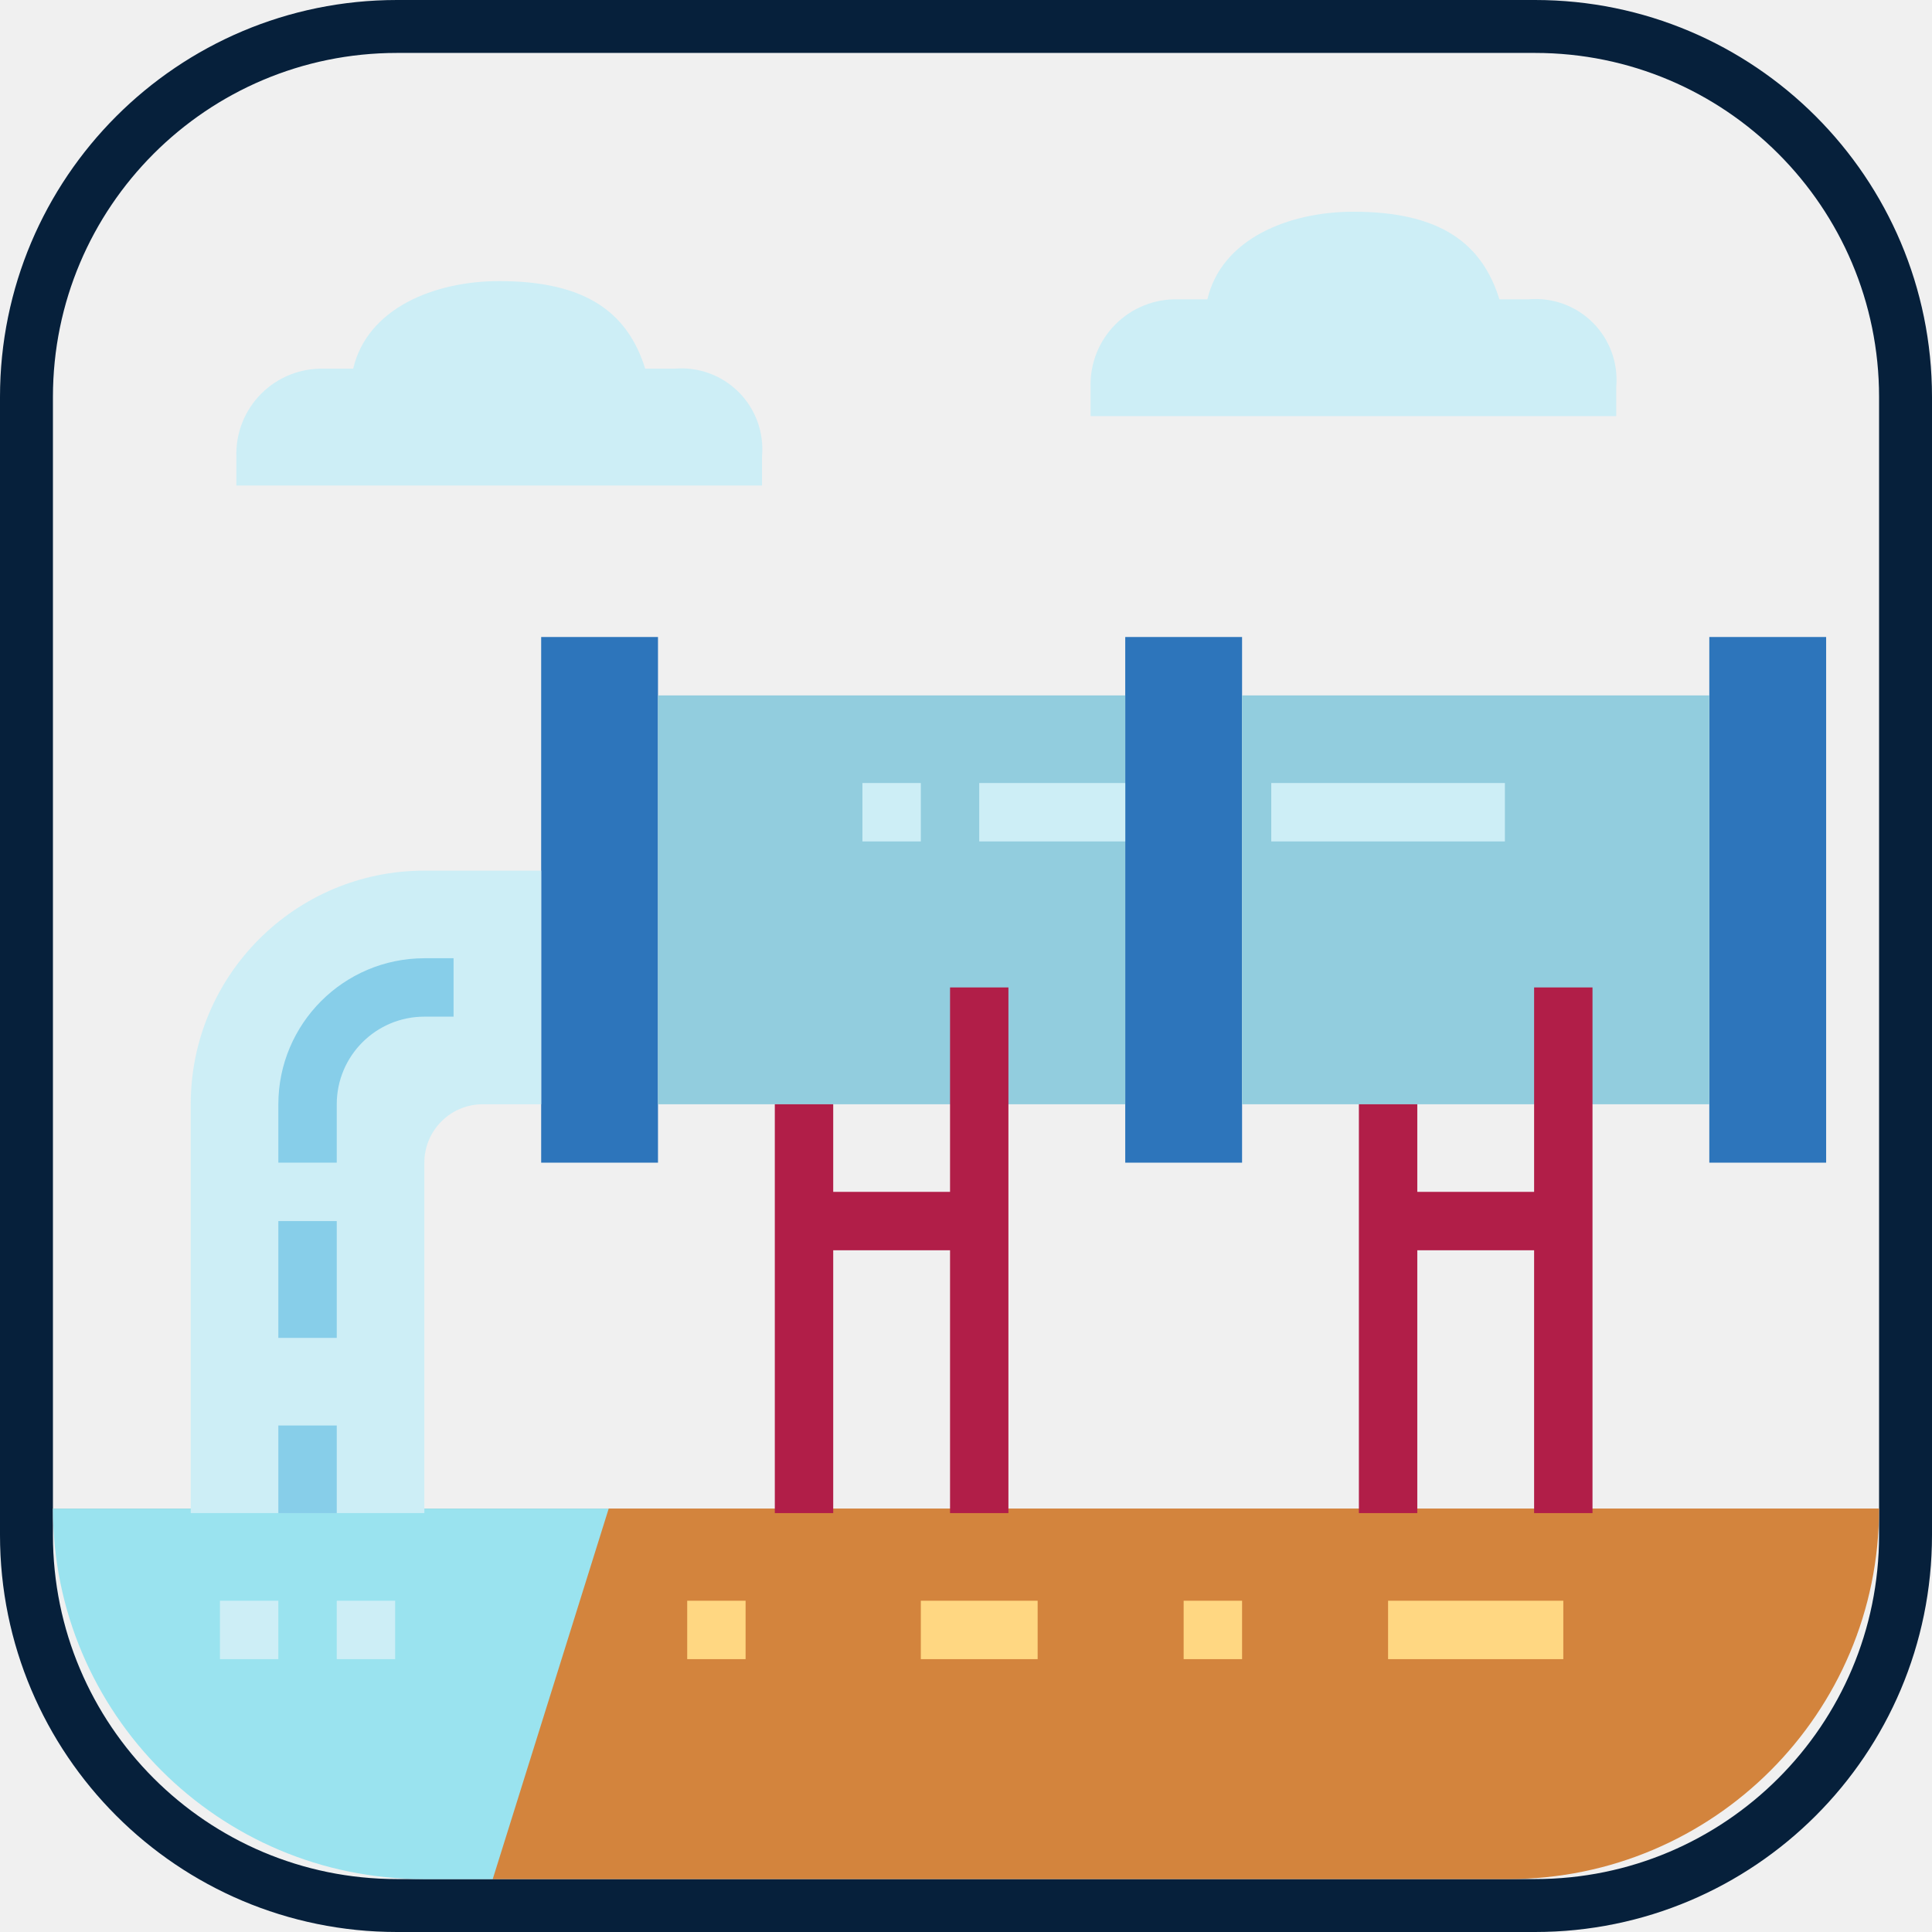
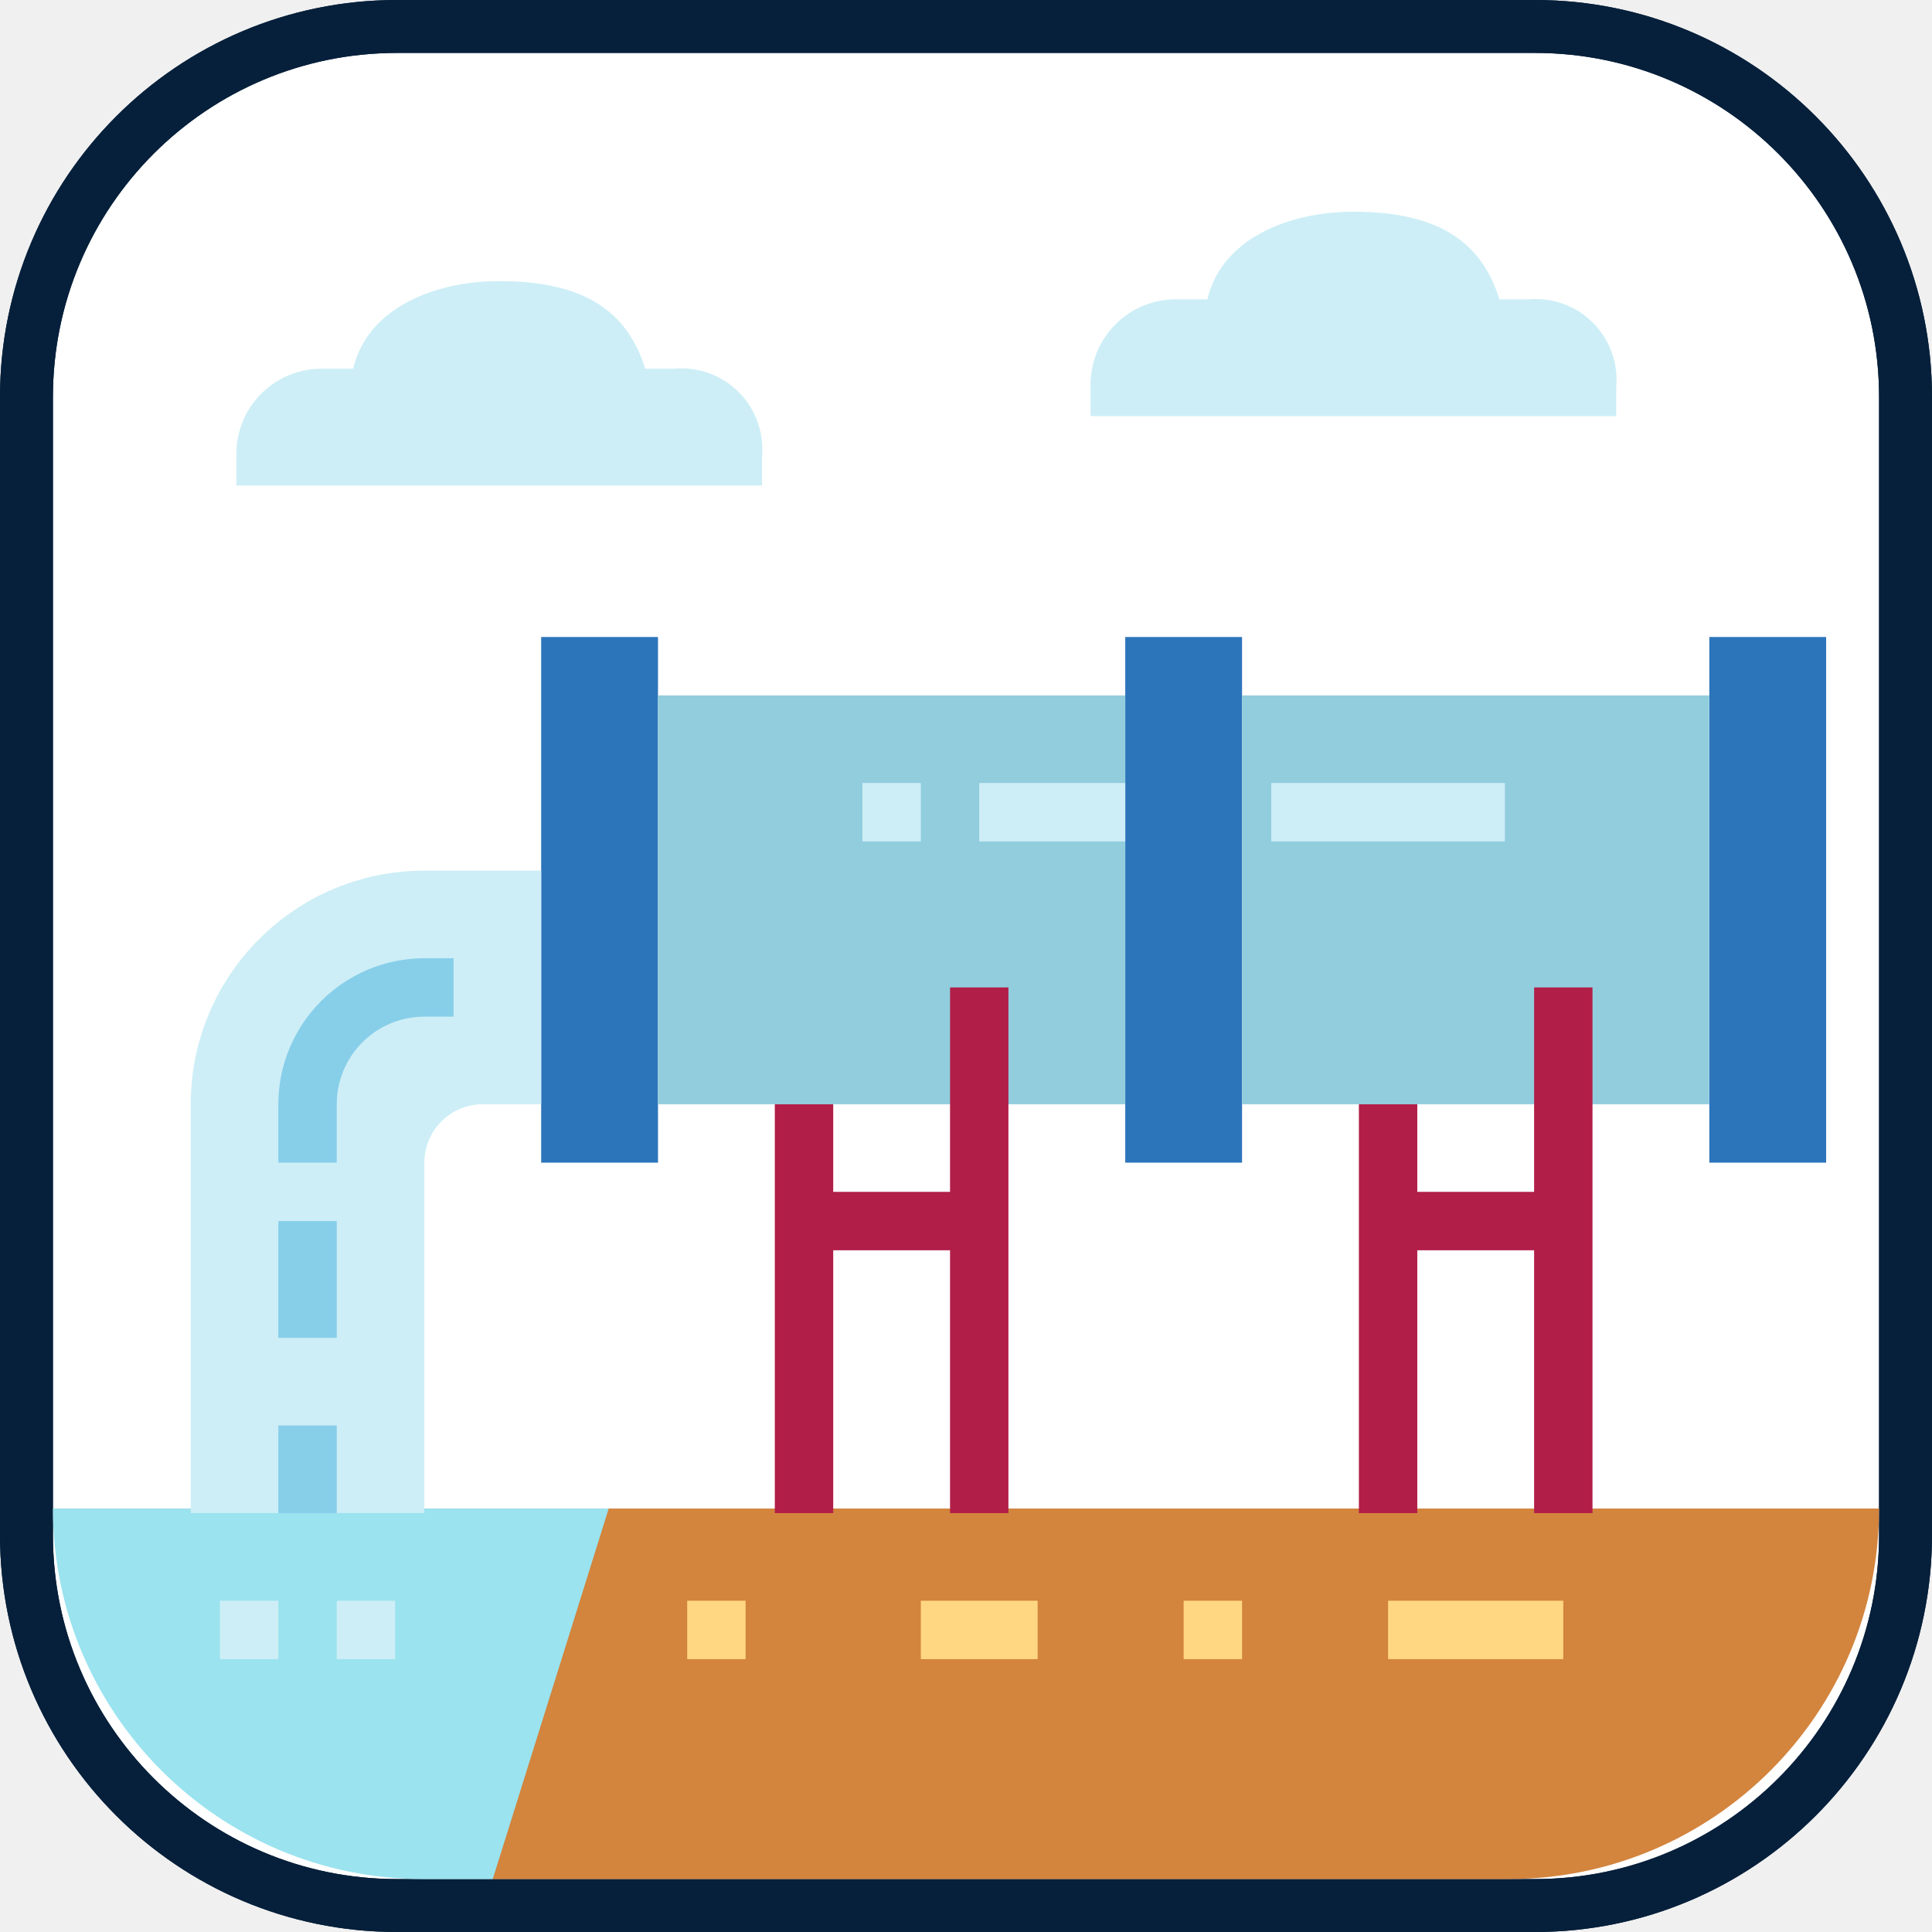
<svg xmlns="http://www.w3.org/2000/svg" xmlns:xlink="http://www.w3.org/1999/xlink" width="73px" height="73px" viewBox="0 0 73 73" version="1.1">
  <defs>
-     <rect id="path-1" x="0" y="0" width="69" height="69" rx="14" />
+     <rect id="path-1" x="5" y="0" width="69" height="69" rx="14" />
  </defs>
  <g id="databases-and-servers/servers/tcp" stroke="none" stroke-width="1" fill="none" fill-rule="evenodd">
-     <g id="container" transform="translate(2, 2)">
+     <g id="container" transform="translate(-3, 2)">
+       <rect id="mask" stroke="#06203B" stroke-width="2" fill="#FFFFFF" fill-rule="nonzero" x="4" y="-1" width="71" height="71" rx="14" />
      <mask id="mask-2" fill="white">
        <use xlink:href="#path-1" />
      </mask>
-       <rect stroke="#06203B" stroke-width="2" x="-1" y="-1" width="71" height="71" rx="14" />
+       <rect stroke="#06203B" stroke-width="2" x="4" y="-1" width="71" height="71" rx="14" />
      <g id="pipeline" mask="url(#mask-2)">
-         <g transform="translate(-5, 6)">
+         <g transform="translate(0, 6)">
          <polygon id="Shape" fill="#2D75BB" fill-rule="nonzero" points="23.448 16.069 27.862 16.069 27.862 35.931 23.448 35.931" />
          <polygon id="Shape" fill="#2D75BB" fill-rule="nonzero" points="45.517 16.069 49.931 16.069 49.931 35.931 45.517 35.931" />
          <polygon id="Shape" fill="#92CDDE" fill-rule="nonzero" points="27.862 18.276 45.517 18.276 45.517 33.724 27.862 33.724" />
          <polygon id="Shape" fill="#2D75BB" fill-rule="nonzero" points="67.586 16.069 72 16.069 72 35.931 67.586 35.931" />
          <polygon id="Shape" fill="#92CDDE" fill-rule="nonzero" points="49.931 18.276 67.586 18.276 67.586 33.724 49.931 33.724" />
          <rect id="Rectangle" fill="#D3843D" fill-rule="nonzero" x="0" y="49" width="76" height="19" />
          <polygon id="Rectangle-2" fill="#9AE3EF" fill-rule="nonzero" points="0 49 26 49 20.053 68 0 68" />
          <polygon id="Shape" fill="#FFD782" fill-rule="nonzero" points="28.966 52.483 31.172 52.483 31.172 54.69 28.966 54.69" />
          <polygon id="Shape" fill="#FFD782" fill-rule="nonzero" points="55.448 52.483 62.069 52.483 62.069 54.69 55.448 54.69" />
          <polygon id="Shape" fill="#FFD782" fill-rule="nonzero" points="37.793 52.483 42.207 52.483 42.207 54.69 37.793 54.69" />
          <polygon id="Shape" fill="#FFD782" fill-rule="nonzero" points="47.724 52.483 49.931 52.483 49.931 54.69 47.724 54.69" />
          <path d="M23.448,33.724 L21.241,33.724 C20.023,33.724 19.034,34.712 19.034,35.931 L19.034,49.172 L10.207,49.172 L10.207,33.724 C10.207,28.849 14.159,24.897 19.034,24.897 L23.448,24.897 L23.448,33.724 Z" id="Shape" fill="#CDEEF6" fill-rule="nonzero" />
          <polygon id="Shape" fill="#87CEE9" fill-rule="nonzero" points="13.517 45.862 15.724 45.862 15.724 49.172 13.517 49.172" />
          <polygon id="Shape" fill="#87CEE9" fill-rule="nonzero" points="13.517 38.138 15.724 38.138 15.724 42.552 13.517 42.552" />
          <path d="M15.724,35.931 L13.517,35.931 L13.517,33.724 C13.521,30.678 15.989,28.211 19.034,28.207 L20.138,28.207 L20.138,30.414 L19.034,30.414 C17.206,30.414 15.724,31.896 15.724,33.724 L15.724,35.931 Z" id="Shape" fill="#87CEE9" fill-rule="nonzero" />
          <polygon id="Shape" fill="#CDEEF6" fill-rule="nonzero" points="11.31 52.483 13.517 52.483 13.517 54.69 11.31 54.69" />
          <polygon id="Shape" fill="#CDEEF6" fill-rule="nonzero" points="15.724 52.483 17.931 52.483 17.931 54.69 15.724 54.69" />
          <polygon id="Shape" fill="#B11E48" fill-rule="nonzero" points="38.897 29.31 38.897 37.034 34.483 37.034 34.483 33.724 32.276 33.724 32.276 49.172 34.483 49.172 34.483 39.241 38.897 39.241 38.897 49.172 41.103 49.172 41.103 29.31" />
          <polygon id="Shape" fill="#B11E48" fill-rule="nonzero" points="60.966 29.31 60.966 37.034 56.552 37.034 56.552 33.724 54.345 33.724 54.345 49.172 56.552 49.172 56.552 39.241 60.966 39.241 60.966 49.172 63.172 49.172 63.172 29.31" />
          <g id="Group" stroke-width="1" fill="none" fill-rule="evenodd" transform="translate(11.7931, 0)">
            <polygon id="Shape" fill="#CDEEF6" fill-rule="nonzero" points="28.207 21.586 33.724 21.586 33.724 23.793 28.207 23.793" />
            <polygon id="Shape" fill="#CDEEF6" fill-rule="nonzero" points="23.793 21.586 26 21.586 26 23.793 23.793 23.793" />
            <polygon id="Shape" fill="#CDEEF6" fill-rule="nonzero" points="39.241 21.586 48.069 21.586 48.069 23.793 39.241 23.793" />
            <path d="M52.276,7.724 L52.276,6.621 C52.355,5.721 52.032,4.832 51.393,4.193 C50.754,3.554 49.865,3.231 48.966,3.31 L47.862,3.31 C47.208,1.214 45.655,0 42.345,0 C39.887,0 37.359,1.029 36.828,3.31 L35.724,3.31 C34.839,3.286 33.982,3.626 33.356,4.253 C32.73,4.879 32.389,5.735 32.414,6.621 L32.414,7.724 L52.276,7.724 Z" id="Shape" fill="#CDEEF6" fill-rule="nonzero" />
            <path d="M20,10.345 L20,9.241 C20.079,8.342 19.756,7.453 19.117,6.814 C18.478,6.175 17.589,5.852 16.69,5.931 L15.586,5.931 C14.932,3.835 13.379,2.621 10.069,2.621 C7.612,2.621 5.084,3.649 4.552,5.931 L3.448,5.931 C2.563,5.906 1.706,6.247 1.08,6.873 C0.454,7.499 0.113,8.356 0.138,9.241 L0.138,10.345 L20,10.345 Z" id="Shape" fill="#CDEEF6" fill-rule="nonzero" />
          </g>
        </g>
      </g>
    </g>
  </g>
</svg>
